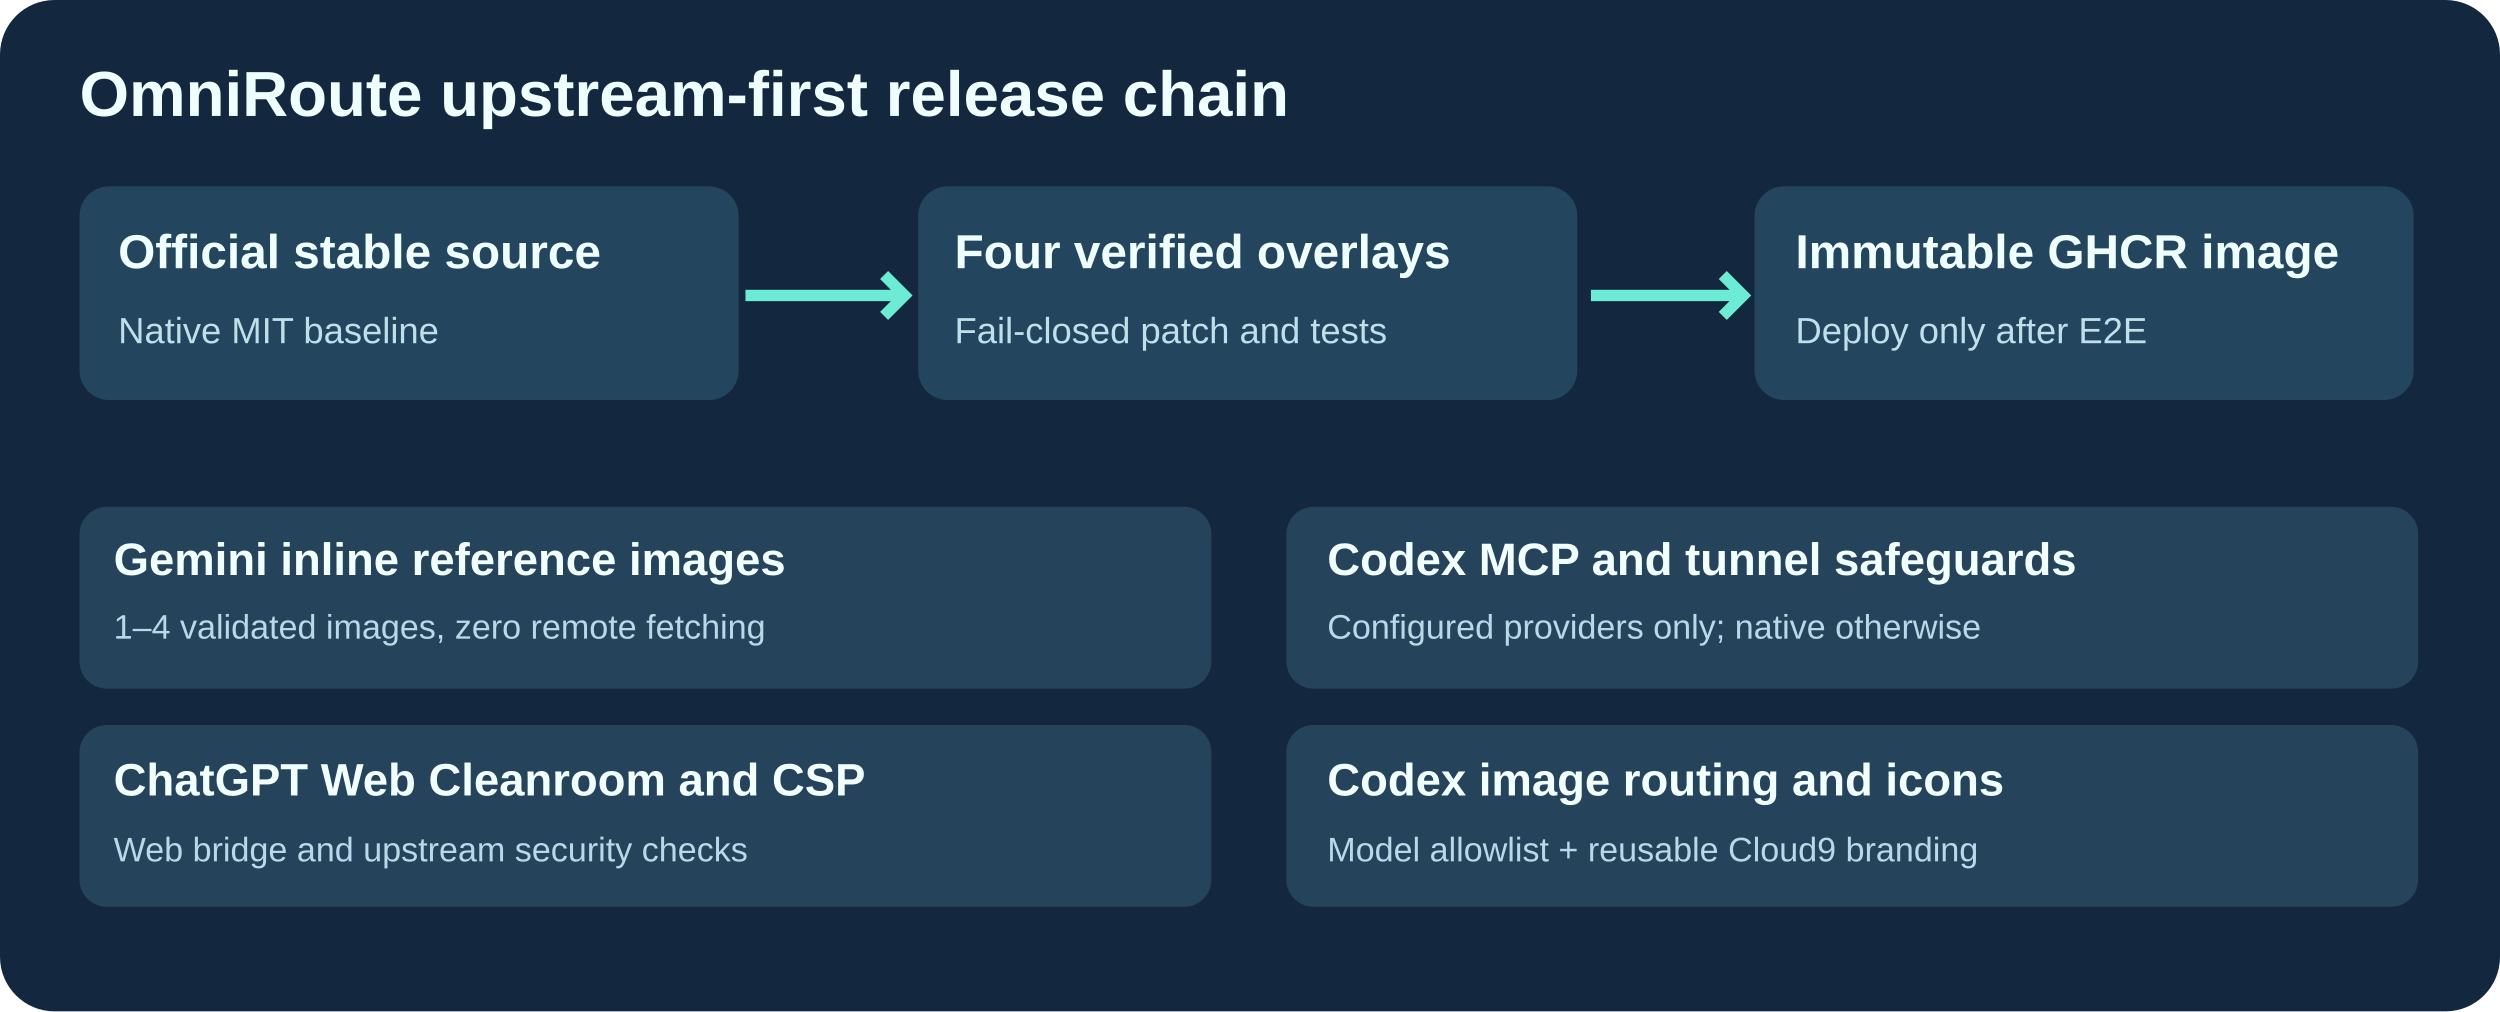
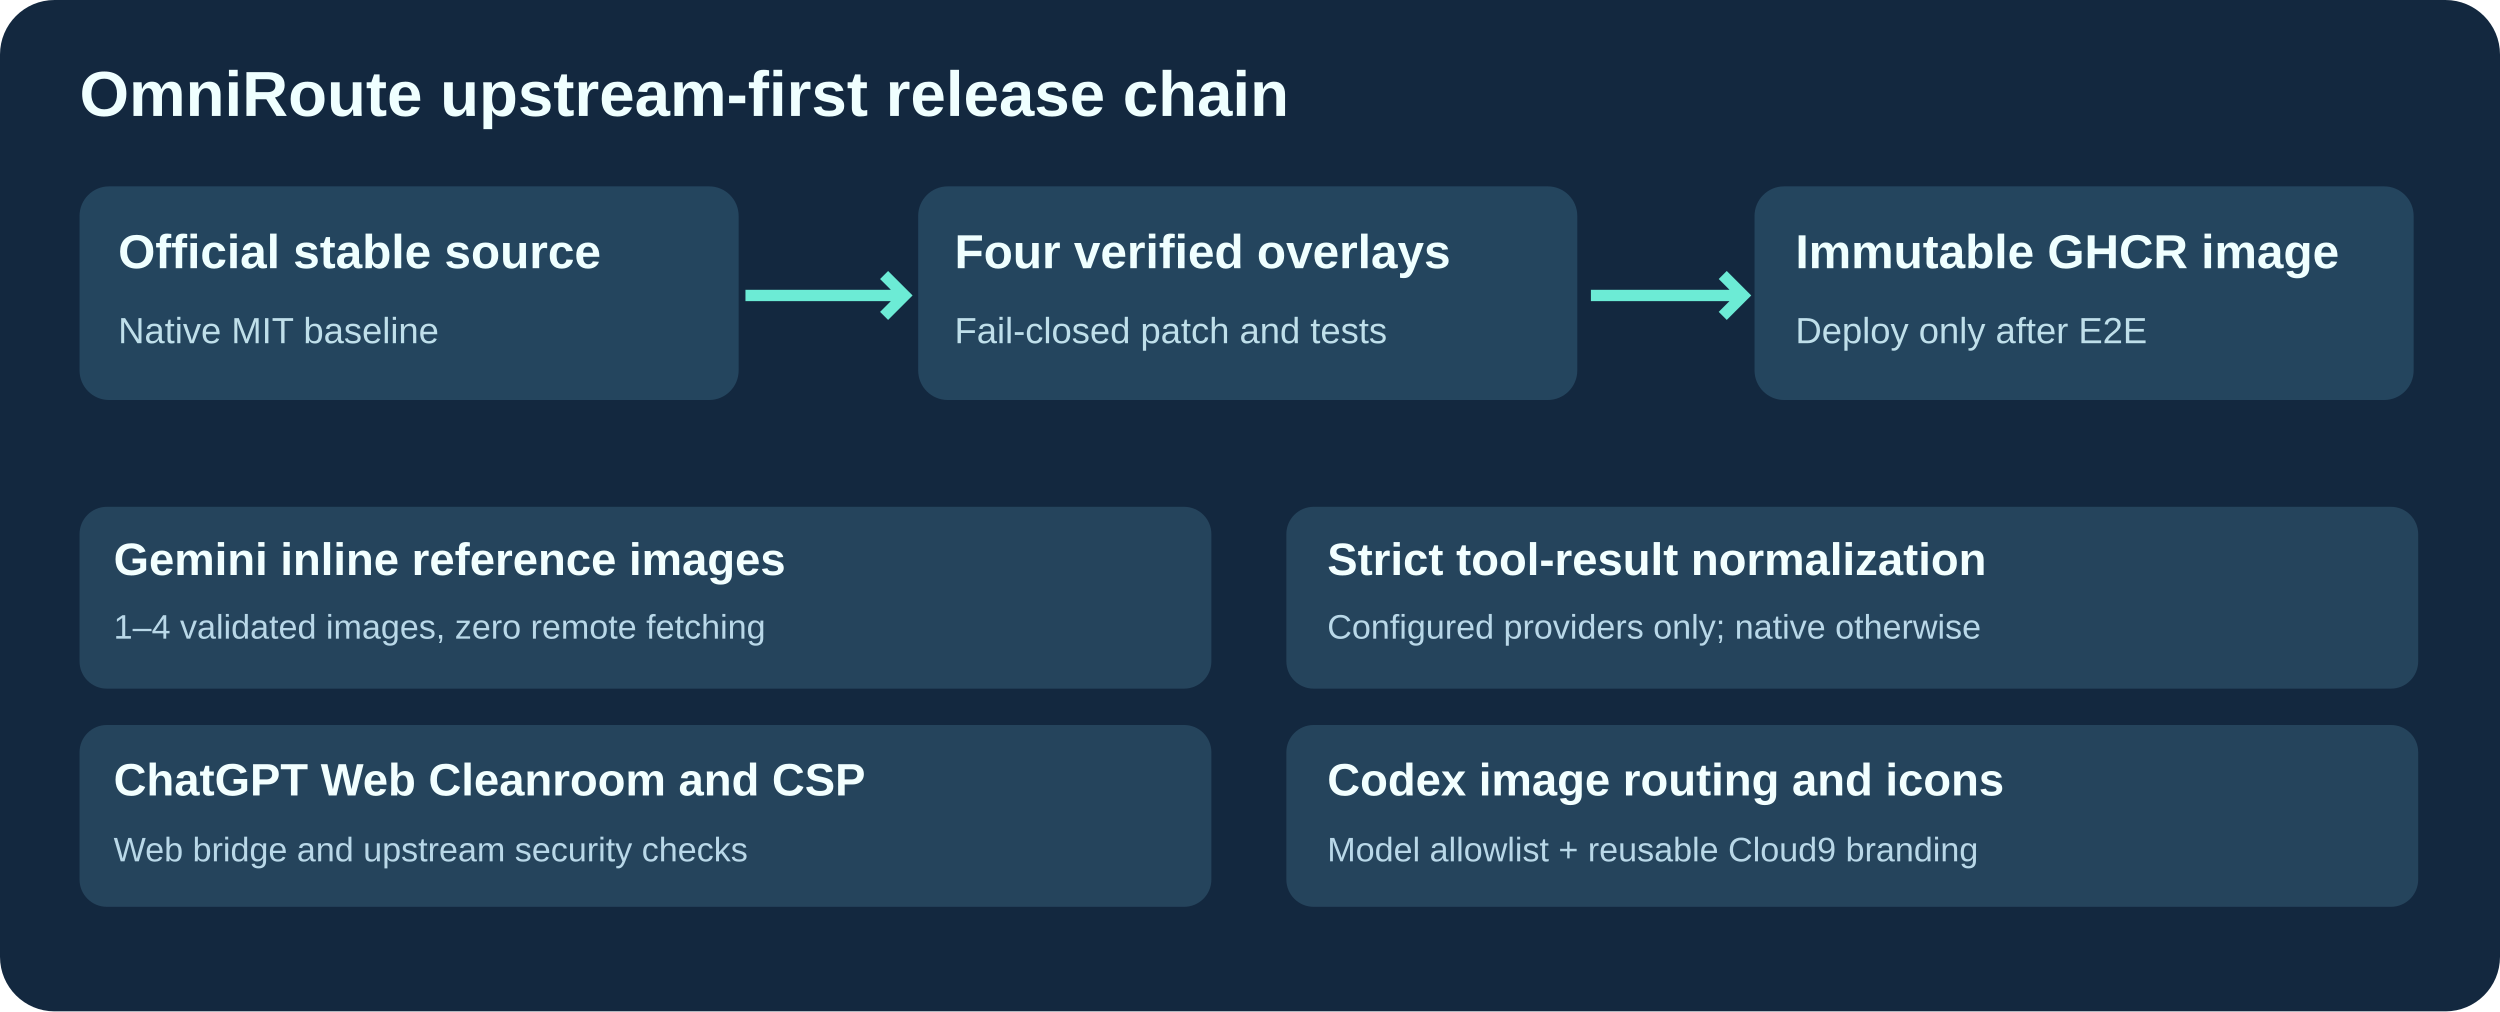
<svg xmlns="http://www.w3.org/2000/svg" width="1100" height="445" viewBox="0 0 1100 445">
  <rect width="1100" height="445" rx="24" fill="#13283f" />
  <text x="35" y="51" font-family="Arial" font-size="28" font-weight="bold" fill="#efffff">OmniRoute upstream-first release chain</text>
  <g fill="#24455e">
    <rect x="35" y="82" rx="13" width="290" height="94" />
    <rect x="404" y="82" rx="13" width="290" height="94" />
    <rect x="772" y="82" rx="13" width="290" height="94" />
  </g>
  <g fill="#efffff" font-family="Arial" font-size="21" font-weight="bold">
    <text x="52" y="118">Official stable source</text>
    <text x="420" y="118">Four verified overlays</text>
    <text x="790" y="118">Immutable GHCR image</text>
  </g>
  <g fill="#bfdfea" font-family="Arial" font-size="16">
    <text x="52" y="151">Native MIT baseline</text>
    <text x="420" y="151">Fail-closed patch and tests</text>
    <text x="790" y="151">Deploy only after E2E</text>
  </g>
  <g stroke="#6cebd5" stroke-width="5" fill="none">
    <path d="M328 130h70m-9-9 9 9-9 9" />
    <path d="M700 130h67m-9-9 9 9-9 9" />
  </g>
  <g fill="#25445c">
    <rect x="35" y="223" rx="12" width="498" height="80" />
    <rect x="566" y="223" rx="12" width="498" height="80" />
    <rect x="35" y="319" rx="12" width="498" height="80" />
    <rect x="566" y="319" rx="12" width="498" height="80" />
  </g>
  <g fill="#f2ffff" font-family="Arial" font-weight="bold" font-size="20">
    <text x="50" y="253">Gemini inline reference images</text>
-     <text x="584" y="253">Codex MCP and tunnel safeguards</text>
+     <text x="584" y="253">Strict tool-result normalization</text>
    <text x="50" y="350">ChatGPT Web Cleanroom and CSP</text>
    <text x="584" y="350">Codex image routing and icons</text>
  </g>
  <g fill="#b9d8e8" font-family="Arial" font-size="15">
    <text x="50" y="281">1–4 validated images, zero remote fetching</text>
    <text x="584" y="281">Configured providers only; native otherwise</text>
    <text x="50" y="379">Web bridge and upstream security checks</text>
    <text x="584" y="379">Model allowlist + reusable Cloud9 branding</text>
  </g>
</svg>
